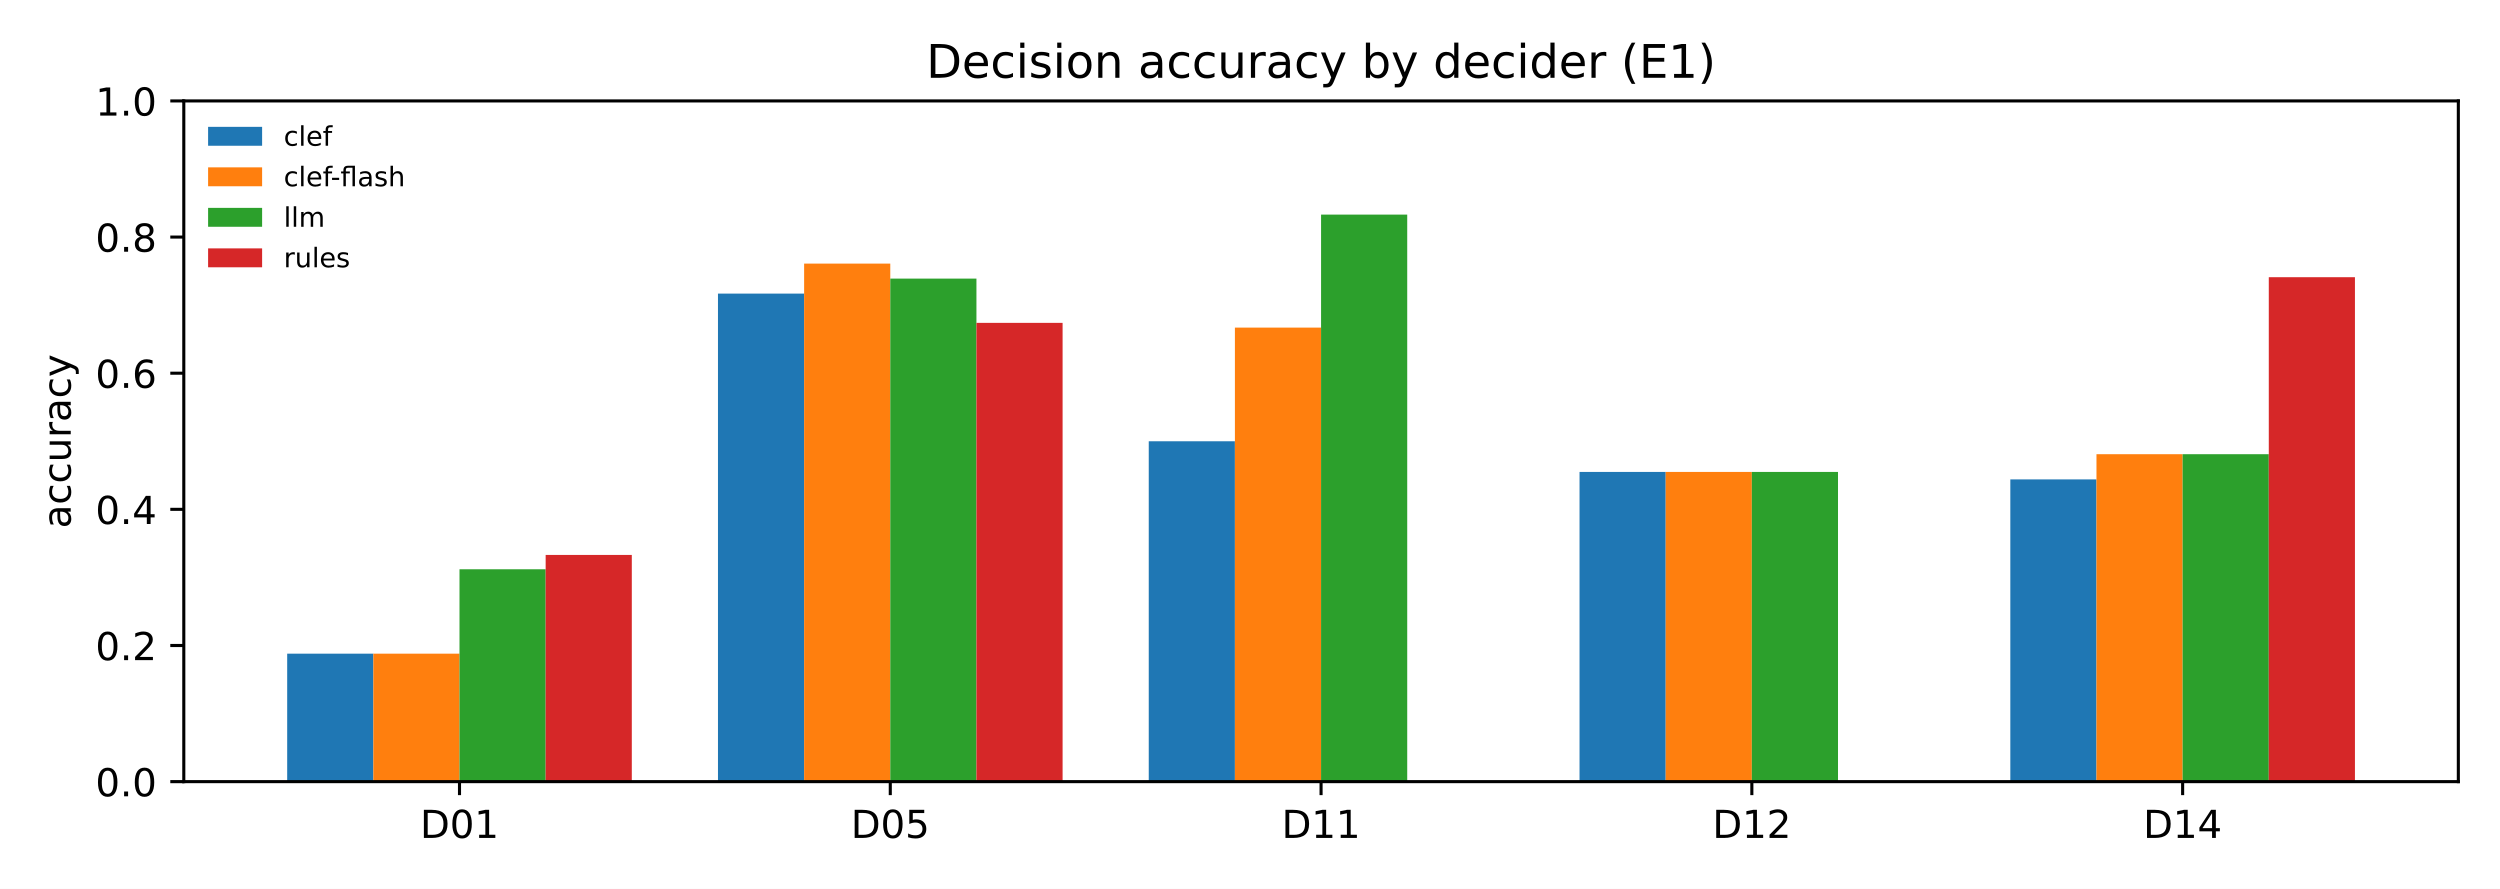
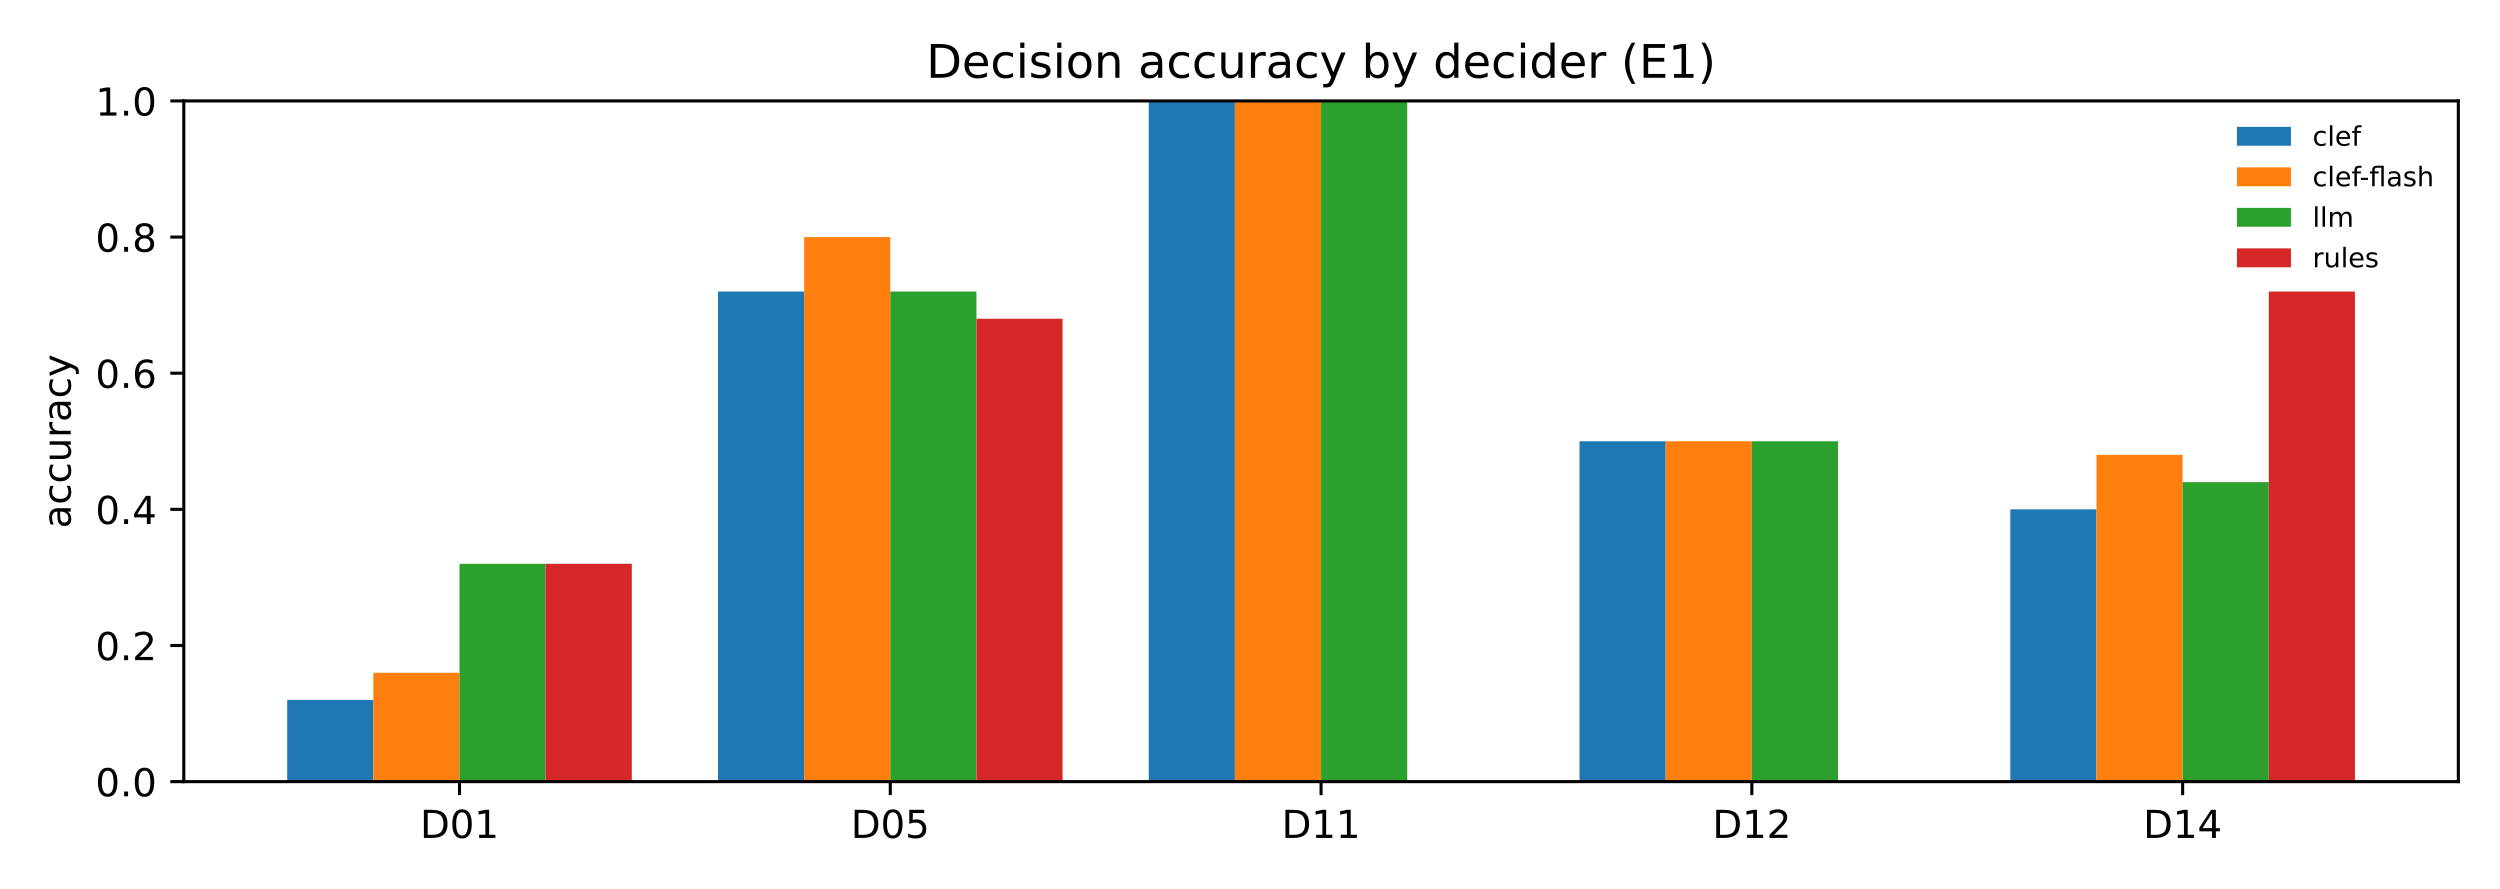
<svg xmlns="http://www.w3.org/2000/svg" xmlns:xlink="http://www.w3.org/1999/xlink" width="648pt" height="230.4pt" viewBox="0 0 648 230.4" version="1.1">
  <defs>
    <style type="text/css">*{stroke-linejoin: round; stroke-linecap: butt}</style>
  </defs>
  <g id="figure_1">
    <g id="patch_1">
      <path d="M 0 230.4 L 648 230.4 L 648 0 L 0 0 z " style="fill: #ffffff" />
    </g>
    <g id="axes_1">
      <g id="patch_2">
        <path d="M 47.64 202.6 L 637.2 202.6 L 637.2 26.16 L 47.64 26.16 z " style="fill: #ffffff" />
      </g>
      <g id="patch_3">
-         <path d="M 74.438 202.6 L 96.77 202.6 L 96.77 169.429 L 74.438 169.429 z " clip-path="url(#p0ad3695593)" style="fill: #1f77b4" />
+         <path d="M 74.438 202.6 L 96.77 202.6 L 96.77 181.427 L 74.438 181.427 z " clip-path="url(#p4dd92548ed)" style="fill: #1f77b4" />
      </g>
      <g id="patch_4">
-         <path d="M 186.097 202.6 L 208.429 202.6 L 208.429 76.093 L 186.097 76.093 z " clip-path="url(#p0ad3695593)" style="fill: #1f77b4" />
+         <path d="M 186.097 202.6 L 208.429 202.6 L 208.429 75.563 L 186.097 75.563 z " clip-path="url(#p4dd92548ed)" style="fill: #1f77b4" />
      </g>
      <g id="patch_5">
-         <path d="M 297.756 202.6 L 320.088 202.6 L 320.088 114.38 L 297.756 114.38 z " clip-path="url(#p0ad3695593)" style="fill: #1f77b4" />
+         <path d="M 297.756 202.6 L 320.088 202.6 L 320.088 26.16 L 297.756 26.16 z " clip-path="url(#p4dd92548ed)" style="fill: #1f77b4" />
      </g>
      <g id="patch_6">
-         <path d="M 409.415 202.6 L 431.747 202.6 L 431.747 122.32 L 409.415 122.32 z " clip-path="url(#p0ad3695593)" style="fill: #1f77b4" />
+         <path d="M 409.415 202.6 L 431.747 202.6 L 431.747 114.38 L 409.415 114.38 z " clip-path="url(#p4dd92548ed)" style="fill: #1f77b4" />
      </g>
      <g id="patch_7">
-         <path d="M 521.075 202.6 L 543.406 202.6 L 543.406 124.261 L 521.075 124.261 z " clip-path="url(#p0ad3695593)" style="fill: #1f77b4" />
+         <path d="M 521.075 202.6 L 543.406 202.6 L 543.406 132.024 L 521.075 132.024 z " clip-path="url(#p4dd92548ed)" style="fill: #1f77b4" />
      </g>
      <g id="patch_8">
-         <path d="M 96.77 202.6 L 119.102 202.6 L 119.102 169.429 L 96.77 169.429 z " clip-path="url(#p0ad3695593)" style="fill: #ff7f0e" />
+         <path d="M 96.77 202.6 L 119.102 202.6 L 119.102 174.37 L 96.77 174.37 z " clip-path="url(#p4dd92548ed)" style="fill: #ff7f0e" />
      </g>
      <g id="patch_9">
-         <path d="M 208.429 202.6 L 230.761 202.6 L 230.761 68.329 L 208.429 68.329 z " clip-path="url(#p0ad3695593)" style="fill: #ff7f0e" />
+         <path d="M 208.429 202.6 L 230.761 202.6 L 230.761 61.448 L 208.429 61.448 z " clip-path="url(#p4dd92548ed)" style="fill: #ff7f0e" />
      </g>
      <g id="patch_10">
-         <path d="M 320.088 202.6 L 342.42 202.6 L 342.42 84.915 L 320.088 84.915 z " clip-path="url(#p0ad3695593)" style="fill: #ff7f0e" />
+         <path d="M 320.088 202.6 L 342.42 202.6 L 342.42 26.16 L 320.088 26.16 z " clip-path="url(#p4dd92548ed)" style="fill: #ff7f0e" />
      </g>
      <g id="patch_11">
-         <path d="M 431.747 202.6 L 454.079 202.6 L 454.079 122.32 L 431.747 122.32 z " clip-path="url(#p0ad3695593)" style="fill: #ff7f0e" />
+         <path d="M 431.747 202.6 L 454.079 202.6 L 454.079 114.38 L 431.747 114.38 z " clip-path="url(#p4dd92548ed)" style="fill: #ff7f0e" />
      </g>
      <g id="patch_12">
-         <path d="M 543.406 202.6 L 565.738 202.6 L 565.738 117.732 L 543.406 117.732 z " clip-path="url(#p0ad3695593)" style="fill: #ff7f0e" />
+         <path d="M 543.406 202.6 L 565.738 202.6 L 565.738 117.909 L 543.406 117.909 z " clip-path="url(#p4dd92548ed)" style="fill: #ff7f0e" />
      </g>
      <g id="patch_13">
-         <path d="M 119.102 202.6 L 141.434 202.6 L 141.434 147.551 L 119.102 147.551 z " clip-path="url(#p0ad3695593)" style="fill: #2ca02c" />
+         <path d="M 119.102 202.6 L 141.434 202.6 L 141.434 146.139 L 119.102 146.139 z " clip-path="url(#p4dd92548ed)" style="fill: #2ca02c" />
      </g>
      <g id="patch_14">
-         <path d="M 230.761 202.6 L 253.093 202.6 L 253.093 72.211 L 230.761 72.211 z " clip-path="url(#p0ad3695593)" style="fill: #2ca02c" />
+         <path d="M 230.761 202.6 L 253.093 202.6 L 253.093 75.563 L 230.761 75.563 z " clip-path="url(#p4dd92548ed)" style="fill: #2ca02c" />
      </g>
      <g id="patch_15">
-         <path d="M 342.42 202.6 L 364.752 202.6 L 364.752 55.625 L 342.42 55.625 z " clip-path="url(#p0ad3695593)" style="fill: #2ca02c" />
+         <path d="M 342.42 202.6 L 364.752 202.6 L 364.752 26.16 L 342.42 26.16 z " clip-path="url(#p4dd92548ed)" style="fill: #2ca02c" />
      </g>
      <g id="patch_16">
-         <path d="M 454.079 202.6 L 476.411 202.6 L 476.411 122.32 L 454.079 122.32 z " clip-path="url(#p0ad3695593)" style="fill: #2ca02c" />
+         <path d="M 454.079 202.6 L 476.411 202.6 L 476.411 114.38 L 454.079 114.38 z " clip-path="url(#p4dd92548ed)" style="fill: #2ca02c" />
      </g>
      <g id="patch_17">
-         <path d="M 565.738 202.6 L 588.07 202.6 L 588.07 117.732 L 565.738 117.732 z " clip-path="url(#p0ad3695593)" style="fill: #2ca02c" />
+         <path d="M 565.738 202.6 L 588.07 202.6 L 588.07 124.966 L 565.738 124.966 z " clip-path="url(#p4dd92548ed)" style="fill: #2ca02c" />
      </g>
      <g id="patch_18">
-         <path d="M 141.434 202.6 L 163.765 202.6 L 163.765 143.845 L 141.434 143.845 z " clip-path="url(#p0ad3695593)" style="fill: #d62728" />
+         <path d="M 141.434 202.6 L 163.765 202.6 L 163.765 146.139 L 141.434 146.139 z " clip-path="url(#p4dd92548ed)" style="fill: #d62728" />
      </g>
      <g id="patch_19">
-         <path d="M 253.093 202.6 L 275.425 202.6 L 275.425 83.679 L 253.093 83.679 z " clip-path="url(#p0ad3695593)" style="fill: #d62728" />
+         <path d="M 253.093 202.6 L 275.425 202.6 L 275.425 82.621 L 253.093 82.621 z " clip-path="url(#p4dd92548ed)" style="fill: #d62728" />
      </g>
      <g id="patch_20">
-         <path d="M 364.752 202.6 L 387.084 202.6 L 387.084 202.6 L 364.752 202.6 z " clip-path="url(#p0ad3695593)" style="fill: #d62728" />
+         <path d="M 364.752 202.6 L 387.084 202.6 L 387.084 202.6 L 364.752 202.6 z " clip-path="url(#p4dd92548ed)" style="fill: #d62728" />
      </g>
      <g id="patch_21">
-         <path d="M 476.411 202.6 L 498.743 202.6 L 498.743 202.6 L 476.411 202.6 z " clip-path="url(#p0ad3695593)" style="fill: #d62728" />
+         <path d="M 476.411 202.6 L 498.743 202.6 L 498.743 202.6 L 476.411 202.6 z " clip-path="url(#p4dd92548ed)" style="fill: #d62728" />
      </g>
      <g id="patch_22">
-         <path d="M 588.07 202.6 L 610.402 202.6 L 610.402 71.858 L 588.07 71.858 z " clip-path="url(#p0ad3695593)" style="fill: #d62728" />
+         <path d="M 588.07 202.6 L 610.402 202.6 L 610.402 75.563 L 588.07 75.563 z " clip-path="url(#p4dd92548ed)" style="fill: #d62728" />
      </g>
      <g id="matplotlib.axis_1">
        <g id="xtick_1">
          <g id="line2d_1">
            <defs>
-               <path id="m37c4fd445c" d="M 0 0 L 0 3.5 " style="stroke: #000000; stroke-width: 0.8" />
-             </defs>
-             <g>
-               <use xlink:href="#m37c4fd445c" x="119.102" y="202.6" style="stroke: #000000; stroke-width: 0.8" />
+               <path id="mf5e7a0a4ab" d="M 0 0 L 0 3.5 " style="stroke: #000000; stroke-width: 0.8" />
+             </defs>
+             <g>
+               <use xlink:href="#mf5e7a0a4ab" x="119.102" y="202.6" style="stroke: #000000; stroke-width: 0.8" />
            </g>
          </g>
          <g id="text_1">
            <g transform="translate(108.8893 217.1977) scale(0.1 -0.1)">
              <defs>
                <path id="DejaVuSans-27" d="M 1259 4147 L 1259 519 L 2022 519 Q 2988 519 3436 956 Q 3884 1394 3884 2338 Q 3884 3275 3436 3711 Q 2988 4147 2022 4147 L 1259 4147 z M 628 4666 L 1925 4666 Q 3281 4666 3915 4102 Q 4550 3538 4550 2338 Q 4550 1131 3912 565 Q 3275 0 1925 0 L 628 0 L 628 4666 z " transform="scale(0.015625)" />
                <path id="DejaVuSans-13" d="M 2034 4250 Q 1547 4250 1301 3770 Q 1056 3291 1056 2328 Q 1056 1369 1301 889 Q 1547 409 2034 409 Q 2525 409 2770 889 Q 3016 1369 3016 2328 Q 3016 3291 2770 3770 Q 2525 4250 2034 4250 z M 2034 4750 Q 2819 4750 3233 4129 Q 3647 3509 3647 2328 Q 3647 1150 3233 529 Q 2819 -91 2034 -91 Q 1250 -91 836 529 Q 422 1150 422 2328 Q 422 3509 836 4129 Q 1250 4750 2034 4750 z " transform="scale(0.015625)" />
                <path id="DejaVuSans-14" d="M 794 531 L 1825 531 L 1825 4091 L 703 3866 L 703 4441 L 1819 4666 L 2450 4666 L 2450 531 L 3481 531 L 3481 0 L 794 0 L 794 531 z " transform="scale(0.015625)" />
              </defs>
              <use xlink:href="#DejaVuSans-27" />
              <use xlink:href="#DejaVuSans-13" transform="translate(77 0)" />
              <use xlink:href="#DejaVuSans-14" transform="translate(140.625 0)" />
            </g>
          </g>
        </g>
        <g id="xtick_2">
          <g id="line2d_2">
            <g>
-               <use xlink:href="#m37c4fd445c" x="230.761" y="202.6" style="stroke: #000000; stroke-width: 0.8" />
+               <use xlink:href="#mf5e7a0a4ab" x="230.761" y="202.6" style="stroke: #000000; stroke-width: 0.8" />
            </g>
          </g>
          <g id="text_2">
            <g transform="translate(220.5484 217.1977) scale(0.1 -0.1)">
              <defs>
                <path id="DejaVuSans-18" d="M 691 4666 L 3169 4666 L 3169 4134 L 1269 4134 L 1269 2991 Q 1406 3038 1543 3061 Q 1681 3084 1819 3084 Q 2600 3084 3056 2656 Q 3513 2228 3513 1497 Q 3513 744 3044 326 Q 2575 -91 1722 -91 Q 1428 -91 1123 -41 Q 819 9 494 109 L 494 744 Q 775 591 1075 516 Q 1375 441 1709 441 Q 2250 441 2565 725 Q 2881 1009 2881 1497 Q 2881 1984 2565 2268 Q 2250 2553 1709 2553 Q 1456 2553 1204 2497 Q 953 2441 691 2322 L 691 4666 z " transform="scale(0.015625)" />
              </defs>
              <use xlink:href="#DejaVuSans-27" />
              <use xlink:href="#DejaVuSans-13" transform="translate(77 0)" />
              <use xlink:href="#DejaVuSans-18" transform="translate(140.625 0)" />
            </g>
          </g>
        </g>
        <g id="xtick_3">
          <g id="line2d_3">
            <g>
-               <use xlink:href="#m37c4fd445c" x="342.42" y="202.6" style="stroke: #000000; stroke-width: 0.8" />
+               <use xlink:href="#mf5e7a0a4ab" x="342.42" y="202.6" style="stroke: #000000; stroke-width: 0.8" />
            </g>
          </g>
          <g id="text_3">
            <g transform="translate(332.2075 217.1977) scale(0.1 -0.1)">
              <use xlink:href="#DejaVuSans-27" />
              <use xlink:href="#DejaVuSans-14" transform="translate(77 0)" />
              <use xlink:href="#DejaVuSans-14" transform="translate(140.625 0)" />
            </g>
          </g>
        </g>
        <g id="xtick_4">
          <g id="line2d_4">
            <g>
-               <use xlink:href="#m37c4fd445c" x="454.079" y="202.6" style="stroke: #000000; stroke-width: 0.8" />
+               <use xlink:href="#mf5e7a0a4ab" x="454.079" y="202.6" style="stroke: #000000; stroke-width: 0.8" />
            </g>
          </g>
          <g id="text_4">
            <g transform="translate(443.8666 217.1977) scale(0.1 -0.1)">
              <defs>
                <path id="DejaVuSans-15" d="M 1228 531 L 3431 531 L 3431 0 L 469 0 L 469 531 Q 828 903 1448 1529 Q 2069 2156 2228 2338 Q 2531 2678 2651 2914 Q 2772 3150 2772 3378 Q 2772 3750 2511 3984 Q 2250 4219 1831 4219 Q 1534 4219 1204 4116 Q 875 4013 500 3803 L 500 4441 Q 881 4594 1212 4672 Q 1544 4750 1819 4750 Q 2544 4750 2975 4387 Q 3406 4025 3406 3419 Q 3406 3131 3298 2873 Q 3191 2616 2906 2266 Q 2828 2175 2409 1742 Q 1991 1309 1228 531 z " transform="scale(0.015625)" />
              </defs>
              <use xlink:href="#DejaVuSans-27" />
              <use xlink:href="#DejaVuSans-14" transform="translate(77 0)" />
              <use xlink:href="#DejaVuSans-15" transform="translate(140.625 0)" />
            </g>
          </g>
        </g>
        <g id="xtick_5">
          <g id="line2d_5">
            <g>
-               <use xlink:href="#m37c4fd445c" x="565.738" y="202.6" style="stroke: #000000; stroke-width: 0.8" />
+               <use xlink:href="#mf5e7a0a4ab" x="565.738" y="202.6" style="stroke: #000000; stroke-width: 0.8" />
            </g>
          </g>
          <g id="text_5">
            <g transform="translate(555.5257 217.1977) scale(0.1 -0.1)">
              <defs>
                <path id="DejaVuSans-17" d="M 2419 4116 L 825 1625 L 2419 1625 L 2419 4116 z M 2253 4666 L 3047 4666 L 3047 1625 L 3713 1625 L 3713 1100 L 3047 1100 L 3047 0 L 2419 0 L 2419 1100 L 313 1100 L 313 1709 L 2253 4666 z " transform="scale(0.015625)" />
              </defs>
              <use xlink:href="#DejaVuSans-27" />
              <use xlink:href="#DejaVuSans-14" transform="translate(77 0)" />
              <use xlink:href="#DejaVuSans-17" transform="translate(140.625 0)" />
            </g>
          </g>
        </g>
      </g>
      <g id="matplotlib.axis_2">
        <g id="ytick_1">
          <g id="line2d_6">
            <defs>
-               <path id="m5ac6505831" d="M 0 0 L -3.5 0 " style="stroke: #000000; stroke-width: 0.8" />
-             </defs>
-             <g>
-               <use xlink:href="#m5ac6505831" x="47.64" y="202.6" style="stroke: #000000; stroke-width: 0.8" />
+               <path id="me1ade12b37" d="M 0 0 L -3.5 0 " style="stroke: #000000; stroke-width: 0.8" />
+             </defs>
+             <g>
+               <use xlink:href="#me1ade12b37" x="47.64" y="202.6" style="stroke: #000000; stroke-width: 0.8" />
            </g>
          </g>
          <g id="text_6">
            <g transform="translate(24.73688 206.3988) scale(0.1 -0.1)">
              <defs>
                <path id="DejaVuSans-11" d="M 684 794 L 1344 794 L 1344 0 L 684 0 L 684 794 z " transform="scale(0.015625)" />
              </defs>
              <use xlink:href="#DejaVuSans-13" />
              <use xlink:href="#DejaVuSans-11" transform="translate(63.625 0)" />
              <use xlink:href="#DejaVuSans-13" transform="translate(95.40625 0)" />
            </g>
          </g>
        </g>
        <g id="ytick_2">
          <g id="line2d_7">
            <g>
-               <use xlink:href="#m5ac6505831" x="47.64" y="167.312" style="stroke: #000000; stroke-width: 0.8" />
+               <use xlink:href="#me1ade12b37" x="47.64" y="167.312" style="stroke: #000000; stroke-width: 0.8" />
            </g>
          </g>
          <g id="text_7">
            <g transform="translate(24.73688 171.1108) scale(0.1 -0.1)">
              <use xlink:href="#DejaVuSans-13" />
              <use xlink:href="#DejaVuSans-11" transform="translate(63.625 0)" />
              <use xlink:href="#DejaVuSans-15" transform="translate(95.40625 0)" />
            </g>
          </g>
        </g>
        <g id="ytick_3">
          <g id="line2d_8">
            <g>
-               <use xlink:href="#m5ac6505831" x="47.64" y="132.024" style="stroke: #000000; stroke-width: 0.8" />
+               <use xlink:href="#me1ade12b37" x="47.64" y="132.024" style="stroke: #000000; stroke-width: 0.8" />
            </g>
          </g>
          <g id="text_8">
            <g transform="translate(24.73688 135.8228) scale(0.1 -0.1)">
              <use xlink:href="#DejaVuSans-13" />
              <use xlink:href="#DejaVuSans-11" transform="translate(63.625 0)" />
              <use xlink:href="#DejaVuSans-17" transform="translate(95.40625 0)" />
            </g>
          </g>
        </g>
        <g id="ytick_4">
          <g id="line2d_9">
            <g>
-               <use xlink:href="#m5ac6505831" x="47.64" y="96.736" style="stroke: #000000; stroke-width: 0.8" />
+               <use xlink:href="#me1ade12b37" x="47.64" y="96.736" style="stroke: #000000; stroke-width: 0.8" />
            </g>
          </g>
          <g id="text_9">
            <g transform="translate(24.73688 100.5348) scale(0.1 -0.1)">
              <defs>
                <path id="DejaVuSans-19" d="M 2113 2584 Q 1688 2584 1439 2293 Q 1191 2003 1191 1497 Q 1191 994 1439 701 Q 1688 409 2113 409 Q 2538 409 2786 701 Q 3034 994 3034 1497 Q 3034 2003 2786 2293 Q 2538 2584 2113 2584 z M 3366 4563 L 3366 3988 Q 3128 4100 2886 4159 Q 2644 4219 2406 4219 Q 1781 4219 1451 3797 Q 1122 3375 1075 2522 Q 1259 2794 1537 2939 Q 1816 3084 2150 3084 Q 2853 3084 3261 2657 Q 3669 2231 3669 1497 Q 3669 778 3244 343 Q 2819 -91 2113 -91 Q 1303 -91 875 529 Q 447 1150 447 2328 Q 447 3434 972 4092 Q 1497 4750 2381 4750 Q 2619 4750 2861 4703 Q 3103 4656 3366 4563 z " transform="scale(0.015625)" />
              </defs>
              <use xlink:href="#DejaVuSans-13" />
              <use xlink:href="#DejaVuSans-11" transform="translate(63.625 0)" />
              <use xlink:href="#DejaVuSans-19" transform="translate(95.40625 0)" />
            </g>
          </g>
        </g>
        <g id="ytick_5">
          <g id="line2d_10">
            <g>
-               <use xlink:href="#m5ac6505831" x="47.64" y="61.448" style="stroke: #000000; stroke-width: 0.8" />
+               <use xlink:href="#me1ade12b37" x="47.64" y="61.448" style="stroke: #000000; stroke-width: 0.8" />
            </g>
          </g>
          <g id="text_10">
            <g transform="translate(24.73688 65.24683) scale(0.1 -0.1)">
              <defs>
                <path id="DejaVuSans-1b" d="M 2034 2216 Q 1584 2216 1326 1975 Q 1069 1734 1069 1313 Q 1069 891 1326 650 Q 1584 409 2034 409 Q 2484 409 2743 651 Q 3003 894 3003 1313 Q 3003 1734 2745 1975 Q 2488 2216 2034 2216 z M 1403 2484 Q 997 2584 770 2862 Q 544 3141 544 3541 Q 544 4100 942 4425 Q 1341 4750 2034 4750 Q 2731 4750 3128 4425 Q 3525 4100 3525 3541 Q 3525 3141 3298 2862 Q 3072 2584 2669 2484 Q 3125 2378 3379 2068 Q 3634 1759 3634 1313 Q 3634 634 3220 271 Q 2806 -91 2034 -91 Q 1263 -91 848 271 Q 434 634 434 1313 Q 434 1759 690 2068 Q 947 2378 1403 2484 z M 1172 3481 Q 1172 3119 1398 2916 Q 1625 2713 2034 2713 Q 2441 2713 2670 2916 Q 2900 3119 2900 3481 Q 2900 3844 2670 4047 Q 2441 4250 2034 4250 Q 1625 4250 1398 4047 Q 1172 3844 1172 3481 z " transform="scale(0.015625)" />
              </defs>
              <use xlink:href="#DejaVuSans-13" />
              <use xlink:href="#DejaVuSans-11" transform="translate(63.625 0)" />
              <use xlink:href="#DejaVuSans-1b" transform="translate(95.40625 0)" />
            </g>
          </g>
        </g>
        <g id="ytick_6">
          <g id="line2d_11">
            <g>
-               <use xlink:href="#m5ac6505831" x="47.64" y="26.16" style="stroke: #000000; stroke-width: 0.8" />
+               <use xlink:href="#me1ade12b37" x="47.64" y="26.16" style="stroke: #000000; stroke-width: 0.8" />
            </g>
          </g>
          <g id="text_11">
            <g transform="translate(24.73688 29.95883) scale(0.1 -0.1)">
              <use xlink:href="#DejaVuSans-14" />
              <use xlink:href="#DejaVuSans-11" transform="translate(63.625 0)" />
              <use xlink:href="#DejaVuSans-13" transform="translate(95.40625 0)" />
            </g>
          </g>
        </g>
        <g id="text_12">
          <g transform="translate(18.33453 136.9394) rotate(-90) scale(0.1 -0.1)">
            <defs>
              <path id="DejaVuSans-44" d="M 2194 1759 Q 1497 1759 1228 1600 Q 959 1441 959 1056 Q 959 750 1161 570 Q 1363 391 1709 391 Q 2188 391 2477 730 Q 2766 1069 2766 1631 L 2766 1759 L 2194 1759 z M 3341 1997 L 3341 0 L 2766 0 L 2766 531 Q 2569 213 2275 61 Q 1981 -91 1556 -91 Q 1019 -91 701 211 Q 384 513 384 1019 Q 384 1609 779 1909 Q 1175 2209 1959 2209 L 2766 2209 L 2766 2266 Q 2766 2663 2505 2880 Q 2244 3097 1772 3097 Q 1472 3097 1187 3025 Q 903 2953 641 2809 L 641 3341 Q 956 3463 1253 3523 Q 1550 3584 1831 3584 Q 2591 3584 2966 3190 Q 3341 2797 3341 1997 z " transform="scale(0.015625)" />
              <path id="DejaVuSans-46" d="M 3122 3366 L 3122 2828 Q 2878 2963 2633 3030 Q 2388 3097 2138 3097 Q 1578 3097 1268 2742 Q 959 2388 959 1747 Q 959 1106 1268 751 Q 1578 397 2138 397 Q 2388 397 2633 464 Q 2878 531 3122 666 L 3122 134 Q 2881 22 2623 -34 Q 2366 -91 2075 -91 Q 1284 -91 818 406 Q 353 903 353 1747 Q 353 2603 823 3093 Q 1294 3584 2113 3584 Q 2378 3584 2631 3529 Q 2884 3475 3122 3366 z " transform="scale(0.015625)" />
              <path id="DejaVuSans-58" d="M 544 1381 L 544 3500 L 1119 3500 L 1119 1403 Q 1119 906 1312 657 Q 1506 409 1894 409 Q 2359 409 2629 706 Q 2900 1003 2900 1516 L 2900 3500 L 3475 3500 L 3475 0 L 2900 0 L 2900 538 Q 2691 219 2414 64 Q 2138 -91 1772 -91 Q 1169 -91 856 284 Q 544 659 544 1381 z M 1991 3584 L 1991 3584 z " transform="scale(0.015625)" />
              <path id="DejaVuSans-55" d="M 2631 2963 Q 2534 3019 2420 3045 Q 2306 3072 2169 3072 Q 1681 3072 1420 2755 Q 1159 2438 1159 1844 L 1159 0 L 581 0 L 581 3500 L 1159 3500 L 1159 2956 Q 1341 3275 1631 3429 Q 1922 3584 2338 3584 Q 2397 3584 2469 3576 Q 2541 3569 2628 3553 L 2631 2963 z " transform="scale(0.015625)" />
              <path id="DejaVuSans-5c" d="M 2059 -325 Q 1816 -950 1584 -1140 Q 1353 -1331 966 -1331 L 506 -1331 L 506 -850 L 844 -850 Q 1081 -850 1212 -737 Q 1344 -625 1503 -206 L 1606 56 L 191 3500 L 800 3500 L 1894 763 L 2988 3500 L 3597 3500 L 2059 -325 z " transform="scale(0.015625)" />
            </defs>
            <use xlink:href="#DejaVuSans-44" />
            <use xlink:href="#DejaVuSans-46" transform="translate(61.28125 0)" />
            <use xlink:href="#DejaVuSans-46" transform="translate(116.2656 0)" />
            <use xlink:href="#DejaVuSans-58" transform="translate(171.25 0)" />
            <use xlink:href="#DejaVuSans-55" transform="translate(234.625 0)" />
            <use xlink:href="#DejaVuSans-44" transform="translate(275.7344 0)" />
            <use xlink:href="#DejaVuSans-46" transform="translate(337.0156 0)" />
            <use xlink:href="#DejaVuSans-5c" transform="translate(392 0)" />
          </g>
        </g>
      </g>
      <g id="patch_23">
        <path d="M 47.64 202.6 L 47.64 26.16 " style="fill: none; stroke: #000000; stroke-width: 0.8; stroke-linejoin: miter; stroke-linecap: square" />
      </g>
      <g id="patch_24">
        <path d="M 637.2 202.6 L 637.2 26.16 " style="fill: none; stroke: #000000; stroke-width: 0.8; stroke-linejoin: miter; stroke-linecap: square" />
      </g>
      <g id="patch_25">
        <path d="M 47.64 202.6 L 637.2 202.6 " style="fill: none; stroke: #000000; stroke-width: 0.8; stroke-linejoin: miter; stroke-linecap: square" />
      </g>
      <g id="patch_26">
        <path d="M 47.64 26.16 L 637.2 26.16 " style="fill: none; stroke: #000000; stroke-width: 0.8; stroke-linejoin: miter; stroke-linecap: square" />
      </g>
      <g id="text_13">
        <g transform="translate(240.0919 20.16) scale(0.12 -0.12)">
          <defs>
            <path id="DejaVuSans-48" d="M 3597 1894 L 3597 1613 L 953 1613 Q 991 1019 1311 708 Q 1631 397 2203 397 Q 2534 397 2845 478 Q 3156 559 3463 722 L 3463 178 Q 3153 47 2828 -22 Q 2503 -91 2169 -91 Q 1331 -91 842 396 Q 353 884 353 1716 Q 353 2575 817 3079 Q 1281 3584 2069 3584 Q 2775 3584 3186 3129 Q 3597 2675 3597 1894 z M 3022 2063 Q 3016 2534 2758 2815 Q 2500 3097 2075 3097 Q 1594 3097 1305 2825 Q 1016 2553 972 2059 L 3022 2063 z " transform="scale(0.015625)" />
            <path id="DejaVuSans-4c" d="M 603 3500 L 1178 3500 L 1178 0 L 603 0 L 603 3500 z M 603 4863 L 1178 4863 L 1178 4134 L 603 4134 L 603 4863 z " transform="scale(0.015625)" />
            <path id="DejaVuSans-56" d="M 2834 3397 L 2834 2853 Q 2591 2978 2328 3040 Q 2066 3103 1784 3103 Q 1356 3103 1142 2972 Q 928 2841 928 2578 Q 928 2378 1081 2264 Q 1234 2150 1697 2047 L 1894 2003 Q 2506 1872 2764 1633 Q 3022 1394 3022 966 Q 3022 478 2636 193 Q 2250 -91 1575 -91 Q 1294 -91 989 -36 Q 684 19 347 128 L 347 722 Q 666 556 975 473 Q 1284 391 1588 391 Q 1994 391 2212 530 Q 2431 669 2431 922 Q 2431 1156 2273 1281 Q 2116 1406 1581 1522 L 1381 1569 Q 847 1681 609 1914 Q 372 2147 372 2553 Q 372 3047 722 3315 Q 1072 3584 1716 3584 Q 2034 3584 2315 3537 Q 2597 3491 2834 3397 z " transform="scale(0.015625)" />
            <path id="DejaVuSans-52" d="M 1959 3097 Q 1497 3097 1228 2736 Q 959 2375 959 1747 Q 959 1119 1226 758 Q 1494 397 1959 397 Q 2419 397 2687 759 Q 2956 1122 2956 1747 Q 2956 2369 2687 2733 Q 2419 3097 1959 3097 z M 1959 3584 Q 2709 3584 3137 3096 Q 3566 2609 3566 1747 Q 3566 888 3137 398 Q 2709 -91 1959 -91 Q 1206 -91 779 398 Q 353 888 353 1747 Q 353 2609 779 3096 Q 1206 3584 1959 3584 z " transform="scale(0.015625)" />
            <path id="DejaVuSans-51" d="M 3513 2113 L 3513 0 L 2938 0 L 2938 2094 Q 2938 2591 2744 2837 Q 2550 3084 2163 3084 Q 1697 3084 1428 2787 Q 1159 2491 1159 1978 L 1159 0 L 581 0 L 581 3500 L 1159 3500 L 1159 2956 Q 1366 3272 1645 3428 Q 1925 3584 2291 3584 Q 2894 3584 3203 3211 Q 3513 2838 3513 2113 z " transform="scale(0.015625)" />
            <path id="DejaVuSans-3" transform="scale(0.015625)" />
            <path id="DejaVuSans-45" d="M 3116 1747 Q 3116 2381 2855 2742 Q 2594 3103 2138 3103 Q 1681 3103 1420 2742 Q 1159 2381 1159 1747 Q 1159 1113 1420 752 Q 1681 391 2138 391 Q 2594 391 2855 752 Q 3116 1113 3116 1747 z M 1159 2969 Q 1341 3281 1617 3432 Q 1894 3584 2278 3584 Q 2916 3584 3314 3078 Q 3713 2572 3713 1747 Q 3713 922 3314 415 Q 2916 -91 2278 -91 Q 1894 -91 1617 61 Q 1341 213 1159 525 L 1159 0 L 581 0 L 581 4863 L 1159 4863 L 1159 2969 z " transform="scale(0.015625)" />
            <path id="DejaVuSans-47" d="M 2906 2969 L 2906 4863 L 3481 4863 L 3481 0 L 2906 0 L 2906 525 Q 2725 213 2448 61 Q 2172 -91 1784 -91 Q 1150 -91 751 415 Q 353 922 353 1747 Q 353 2572 751 3078 Q 1150 3584 1784 3584 Q 2172 3584 2448 3432 Q 2725 3281 2906 2969 z M 947 1747 Q 947 1113 1208 752 Q 1469 391 1925 391 Q 2381 391 2643 752 Q 2906 1113 2906 1747 Q 2906 2381 2643 2742 Q 2381 3103 1925 3103 Q 1469 3103 1208 2742 Q 947 2381 947 1747 z " transform="scale(0.015625)" />
            <path id="DejaVuSans-b" d="M 1984 4856 Q 1566 4138 1362 3434 Q 1159 2731 1159 2009 Q 1159 1288 1364 580 Q 1569 -128 1984 -844 L 1484 -844 Q 1016 -109 783 600 Q 550 1309 550 2009 Q 550 2706 781 3412 Q 1013 4119 1484 4856 L 1984 4856 z " transform="scale(0.015625)" />
            <path id="DejaVuSans-28" d="M 628 4666 L 3578 4666 L 3578 4134 L 1259 4134 L 1259 2753 L 3481 2753 L 3481 2222 L 1259 2222 L 1259 531 L 3634 531 L 3634 0 L 628 0 L 628 4666 z " transform="scale(0.015625)" />
            <path id="DejaVuSans-c" d="M 513 4856 L 1013 4856 Q 1481 4119 1714 3412 Q 1947 2706 1947 2009 Q 1947 1309 1714 600 Q 1481 -109 1013 -844 L 513 -844 Q 928 -128 1133 580 Q 1338 1288 1338 2009 Q 1338 2731 1133 3434 Q 928 4138 513 4856 z " transform="scale(0.015625)" />
          </defs>
          <use xlink:href="#DejaVuSans-27" />
          <use xlink:href="#DejaVuSans-48" transform="translate(77 0)" />
          <use xlink:href="#DejaVuSans-46" transform="translate(138.5312 0)" />
          <use xlink:href="#DejaVuSans-4c" transform="translate(193.5156 0)" />
          <use xlink:href="#DejaVuSans-56" transform="translate(221.2969 0)" />
          <use xlink:href="#DejaVuSans-4c" transform="translate(273.3906 0)" />
          <use xlink:href="#DejaVuSans-52" transform="translate(301.1719 0)" />
          <use xlink:href="#DejaVuSans-51" transform="translate(362.3594 0)" />
          <use xlink:href="#DejaVuSans-3" transform="translate(425.7344 0)" />
          <use xlink:href="#DejaVuSans-44" transform="translate(457.5156 0)" />
          <use xlink:href="#DejaVuSans-46" transform="translate(518.7969 0)" />
          <use xlink:href="#DejaVuSans-46" transform="translate(573.7812 0)" />
          <use xlink:href="#DejaVuSans-58" transform="translate(628.7656 0)" />
          <use xlink:href="#DejaVuSans-55" transform="translate(692.1406 0)" />
          <use xlink:href="#DejaVuSans-44" transform="translate(733.25 0)" />
          <use xlink:href="#DejaVuSans-46" transform="translate(794.5312 0)" />
          <use xlink:href="#DejaVuSans-5c" transform="translate(849.5156 0)" />
          <use xlink:href="#DejaVuSans-3" transform="translate(908.7031 0)" />
          <use xlink:href="#DejaVuSans-45" transform="translate(940.4844 0)" />
          <use xlink:href="#DejaVuSans-5c" transform="translate(1003.969 0)" />
          <use xlink:href="#DejaVuSans-3" transform="translate(1063.156 0)" />
          <use xlink:href="#DejaVuSans-47" transform="translate(1094.938 0)" />
          <use xlink:href="#DejaVuSans-48" transform="translate(1158.422 0)" />
          <use xlink:href="#DejaVuSans-46" transform="translate(1219.953 0)" />
          <use xlink:href="#DejaVuSans-4c" transform="translate(1274.938 0)" />
          <use xlink:href="#DejaVuSans-47" transform="translate(1302.719 0)" />
          <use xlink:href="#DejaVuSans-48" transform="translate(1366.203 0)" />
          <use xlink:href="#DejaVuSans-55" transform="translate(1427.734 0)" />
          <use xlink:href="#DejaVuSans-3" transform="translate(1468.844 0)" />
          <use xlink:href="#DejaVuSans-b" transform="translate(1500.625 0)" />
          <use xlink:href="#DejaVuSans-28" transform="translate(1539.641 0)" />
          <use xlink:href="#DejaVuSans-14" transform="translate(1602.828 0)" />
          <use xlink:href="#DejaVuSans-c" transform="translate(1666.453 0)" />
        </g>
      </g>
      <g id="legend_1">
        <g id="patch_27">
-           <path d="M 53.94 37.779 L 67.94 37.779 L 67.94 32.879 L 53.94 32.879 z " style="fill: #1f77b4" />
+           <path d="M 579.811 37.779 L 593.811 37.779 L 593.811 32.879 L 579.811 32.879 z " style="fill: #1f77b4" />
        </g>
        <g id="text_14">
-           <g transform="translate(73.54 37.77891) scale(0.07 -0.07)">
+           <g transform="translate(599.4109 37.77891) scale(0.07 -0.07)">
            <defs>
              <path id="DejaVuSans-4f" d="M 603 4863 L 1178 4863 L 1178 0 L 603 0 L 603 4863 z " transform="scale(0.015625)" />
              <path id="DejaVuSans-49" d="M 2375 4863 L 2375 4384 L 1825 4384 Q 1516 4384 1395 4259 Q 1275 4134 1275 3809 L 1275 3500 L 2222 3500 L 2222 3053 L 1275 3053 L 1275 0 L 697 0 L 697 3053 L 147 3053 L 147 3500 L 697 3500 L 697 3744 Q 697 4328 969 4595 Q 1241 4863 1831 4863 L 2375 4863 z " transform="scale(0.015625)" />
            </defs>
            <use xlink:href="#DejaVuSans-46" />
            <use xlink:href="#DejaVuSans-4f" transform="translate(54.98438 0)" />
            <use xlink:href="#DejaVuSans-48" transform="translate(82.76562 0)" />
            <use xlink:href="#DejaVuSans-49" transform="translate(144.2969 0)" />
          </g>
        </g>
        <g id="patch_28">
-           <path d="M 53.94 48.279 L 67.94 48.279 L 67.94 43.379 L 53.94 43.379 z " style="fill: #ff7f0e" />
+           <path d="M 579.811 48.279 L 593.811 48.279 L 593.811 43.379 L 579.811 43.379 z " style="fill: #ff7f0e" />
        </g>
        <g id="text_15">
-           <g transform="translate(73.54 48.27945) scale(0.07 -0.07)">
+           <g transform="translate(599.4109 48.27945) scale(0.07 -0.07)">
            <defs>
              <path id="DejaVuSans-10" d="M 313 2009 L 1997 2009 L 1997 1497 L 313 1497 L 313 2009 z " transform="scale(0.015625)" />
              <path id="DejaVuSans-13b0" d="M 1831 4863 L 3431 4863 L 3431 0 L 2853 0 L 2853 4384 L 1825 4384 Q 1516 4384 1395 4259 Q 1275 4134 1275 3809 L 1275 3500 L 2222 3500 L 2222 3053 L 1275 3053 L 1275 0 L 697 0 L 697 3053 L 147 3053 L 147 3500 L 697 3500 L 697 3744 Q 697 4328 969 4595 Q 1241 4863 1831 4863 z " transform="scale(0.015625)" />
              <path id="DejaVuSans-4b" d="M 3513 2113 L 3513 0 L 2938 0 L 2938 2094 Q 2938 2591 2744 2837 Q 2550 3084 2163 3084 Q 1697 3084 1428 2787 Q 1159 2491 1159 1978 L 1159 0 L 581 0 L 581 4863 L 1159 4863 L 1159 2956 Q 1366 3272 1645 3428 Q 1925 3584 2291 3584 Q 2894 3584 3203 3211 Q 3513 2838 3513 2113 z " transform="scale(0.015625)" />
            </defs>
            <use xlink:href="#DejaVuSans-46" />
            <use xlink:href="#DejaVuSans-4f" transform="translate(54.98438 0)" />
            <use xlink:href="#DejaVuSans-48" transform="translate(82.76562 0)" />
            <use xlink:href="#DejaVuSans-49" transform="translate(144.2969 0)" />
            <use xlink:href="#DejaVuSans-10" transform="translate(174.0312 0)" />
            <use xlink:href="#DejaVuSans-13b0" transform="translate(210.1094 0)" />
            <use xlink:href="#DejaVuSans-44" transform="translate(273.0938 0)" />
            <use xlink:href="#DejaVuSans-56" transform="translate(334.375 0)" />
            <use xlink:href="#DejaVuSans-4b" transform="translate(386.4688 0)" />
          </g>
        </g>
        <g id="patch_29">
-           <path d="M 53.94 58.78 L 67.94 58.78 L 67.94 53.88 L 53.94 53.88 z " style="fill: #2ca02c" />
+           <path d="M 579.811 58.78 L 593.811 58.78 L 593.811 53.88 L 579.811 53.88 z " style="fill: #2ca02c" />
        </g>
        <g id="text_16">
-           <g transform="translate(73.54 58.78) scale(0.07 -0.07)">
+           <g transform="translate(599.4109 58.78) scale(0.07 -0.07)">
            <defs>
              <path id="DejaVuSans-50" d="M 3328 2828 Q 3544 3216 3844 3400 Q 4144 3584 4550 3584 Q 5097 3584 5394 3201 Q 5691 2819 5691 2113 L 5691 0 L 5113 0 L 5113 2094 Q 5113 2597 4934 2840 Q 4756 3084 4391 3084 Q 3944 3084 3684 2787 Q 3425 2491 3425 1978 L 3425 0 L 2847 0 L 2847 2094 Q 2847 2600 2669 2842 Q 2491 3084 2119 3084 Q 1678 3084 1418 2786 Q 1159 2488 1159 1978 L 1159 0 L 581 0 L 581 3500 L 1159 3500 L 1159 2956 Q 1356 3278 1631 3431 Q 1906 3584 2284 3584 Q 2666 3584 2933 3390 Q 3200 3197 3328 2828 z " transform="scale(0.015625)" />
            </defs>
            <use xlink:href="#DejaVuSans-4f" />
            <use xlink:href="#DejaVuSans-4f" transform="translate(27.78125 0)" />
            <use xlink:href="#DejaVuSans-50" transform="translate(55.5625 0)" />
          </g>
        </g>
        <g id="patch_30">
-           <path d="M 53.94 69.281 L 67.94 69.281 L 67.94 64.381 L 53.94 64.381 z " style="fill: #d62728" />
+           <path d="M 579.811 69.281 L 593.811 69.281 L 593.811 64.381 L 579.811 64.381 z " style="fill: #d62728" />
        </g>
        <g id="text_17">
-           <g transform="translate(73.54 69.28055) scale(0.07 -0.07)">
+           <g transform="translate(599.4109 69.28055) scale(0.07 -0.07)">
            <use xlink:href="#DejaVuSans-55" />
            <use xlink:href="#DejaVuSans-58" transform="translate(41.10938 0)" />
            <use xlink:href="#DejaVuSans-4f" transform="translate(104.4844 0)" />
            <use xlink:href="#DejaVuSans-48" transform="translate(132.2656 0)" />
            <use xlink:href="#DejaVuSans-56" transform="translate(193.7969 0)" />
          </g>
        </g>
      </g>
    </g>
  </g>
  <defs>
-     <clipPath id="p0ad3695593">
+     <clipPath id="p4dd92548ed">
      <rect x="47.64" y="26.16" width="589.56" height="176.44" />
    </clipPath>
  </defs>
</svg>
